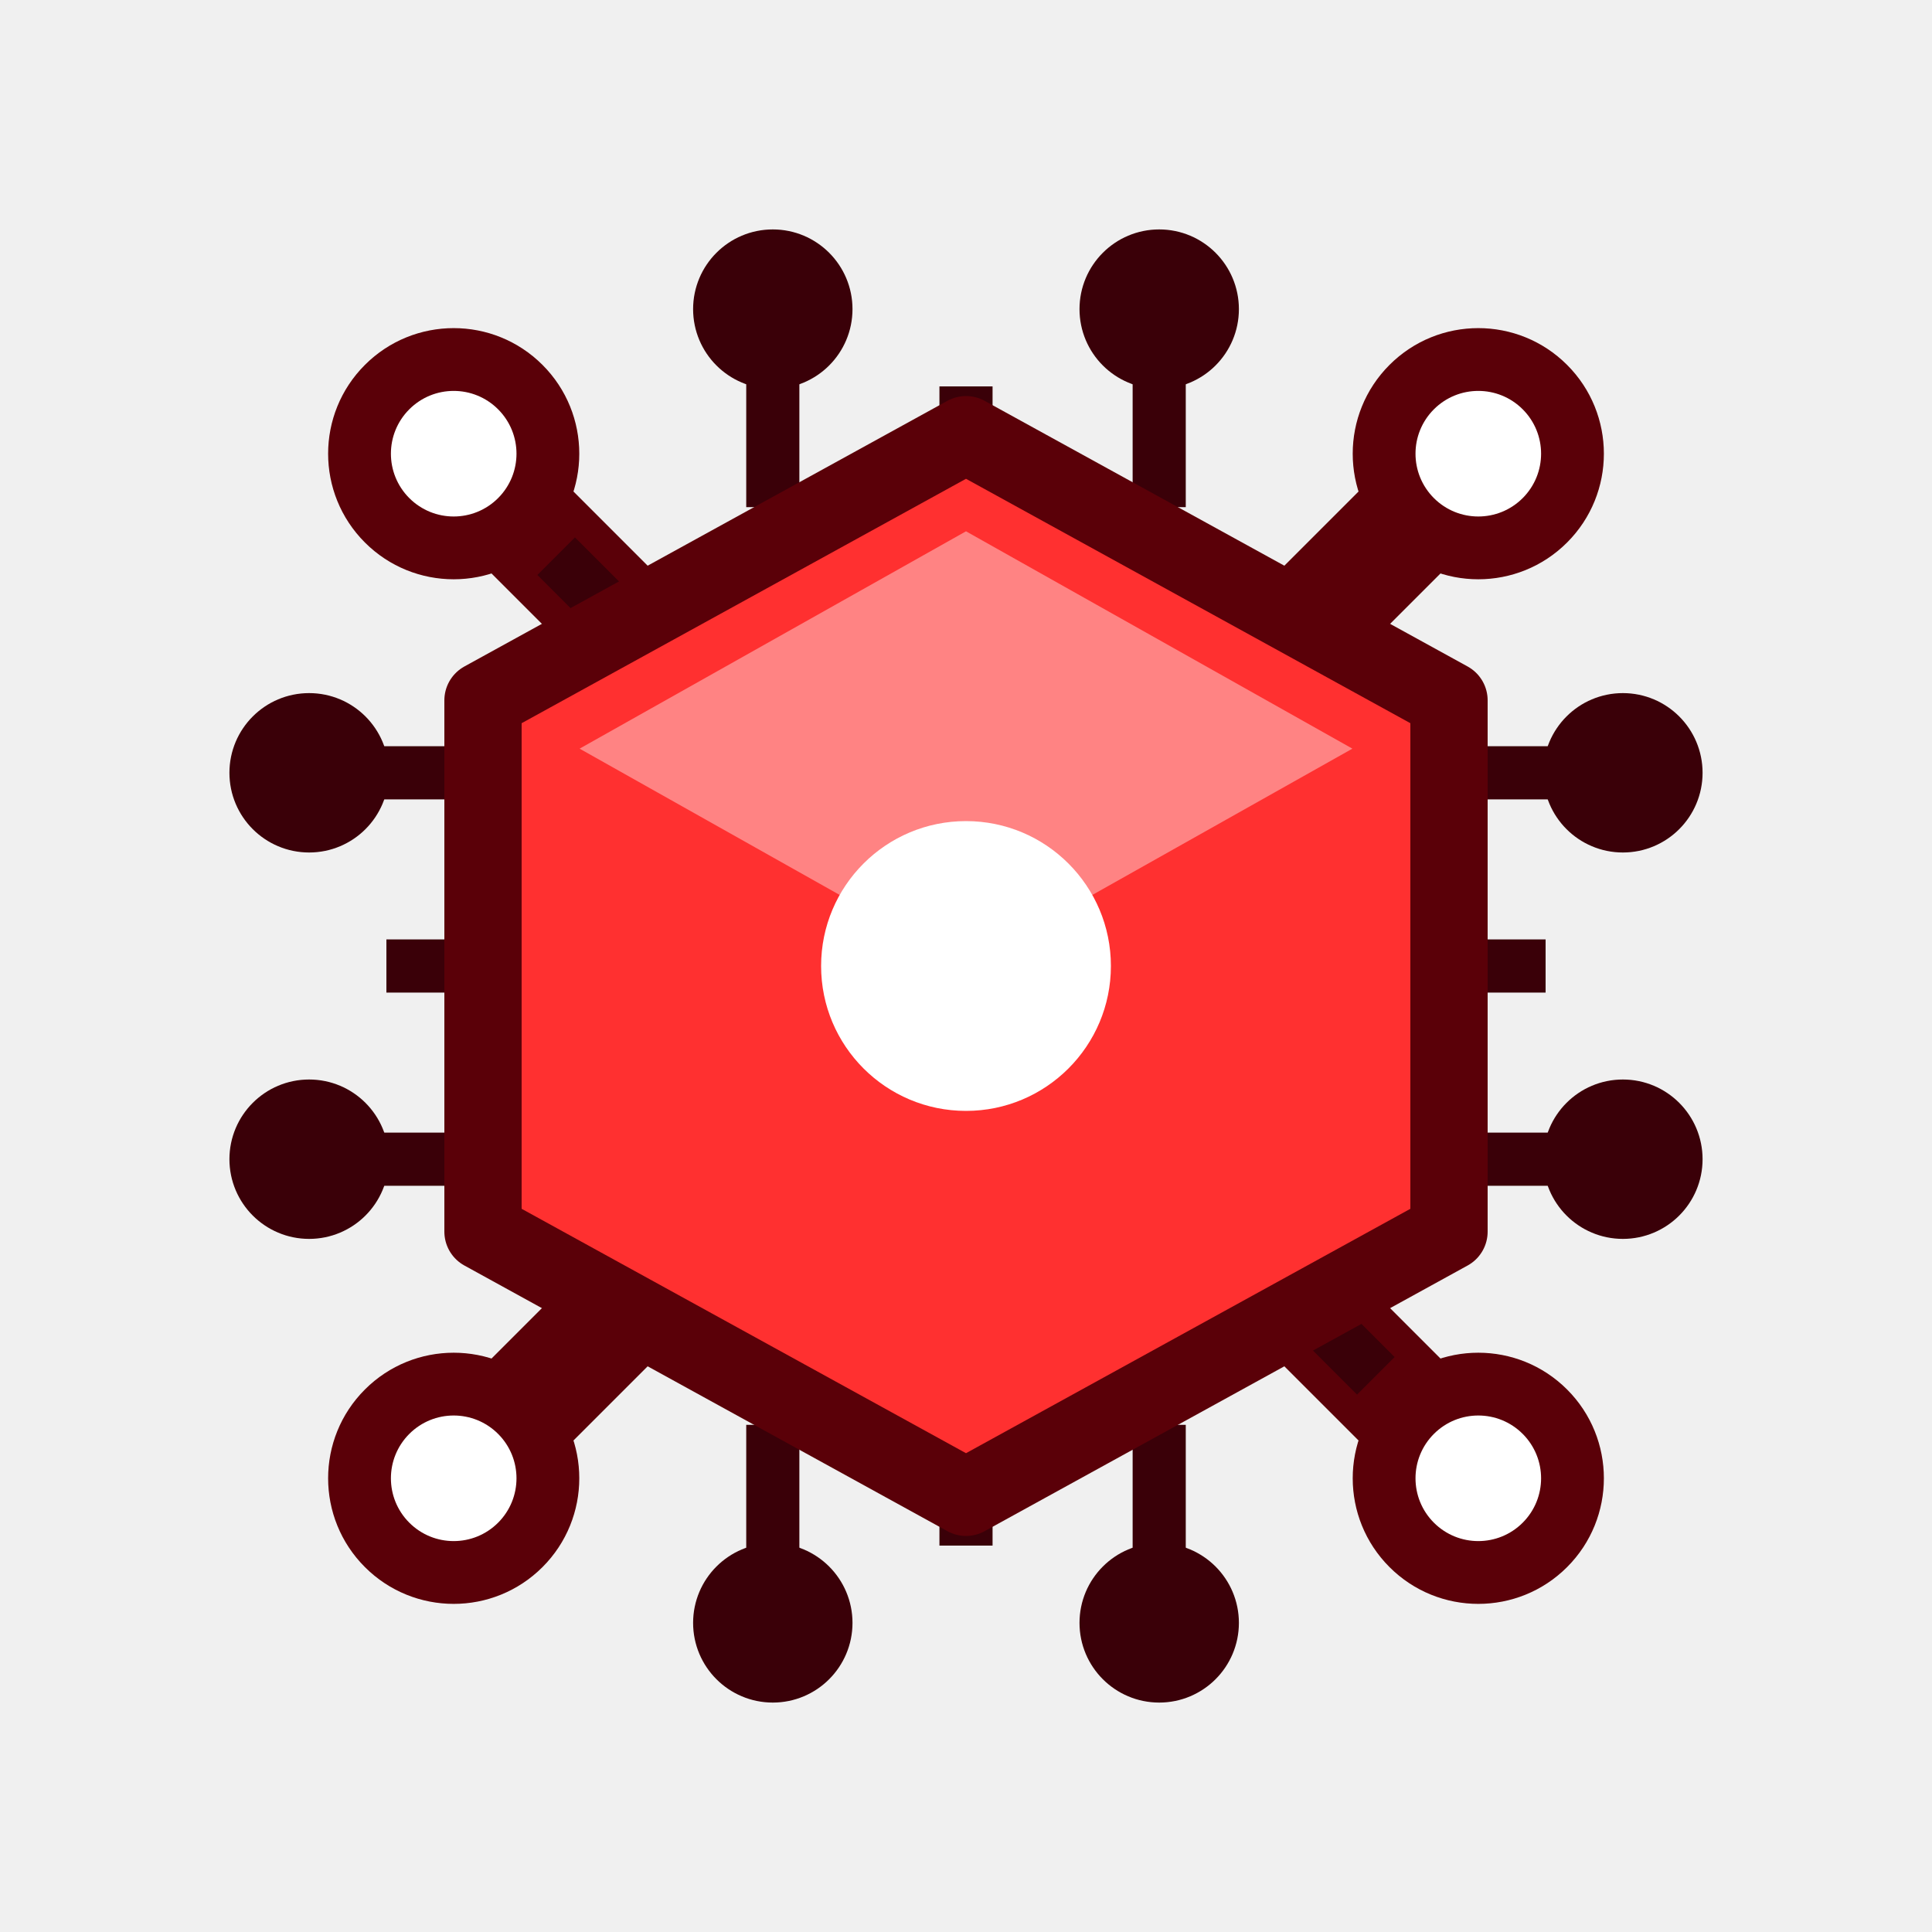
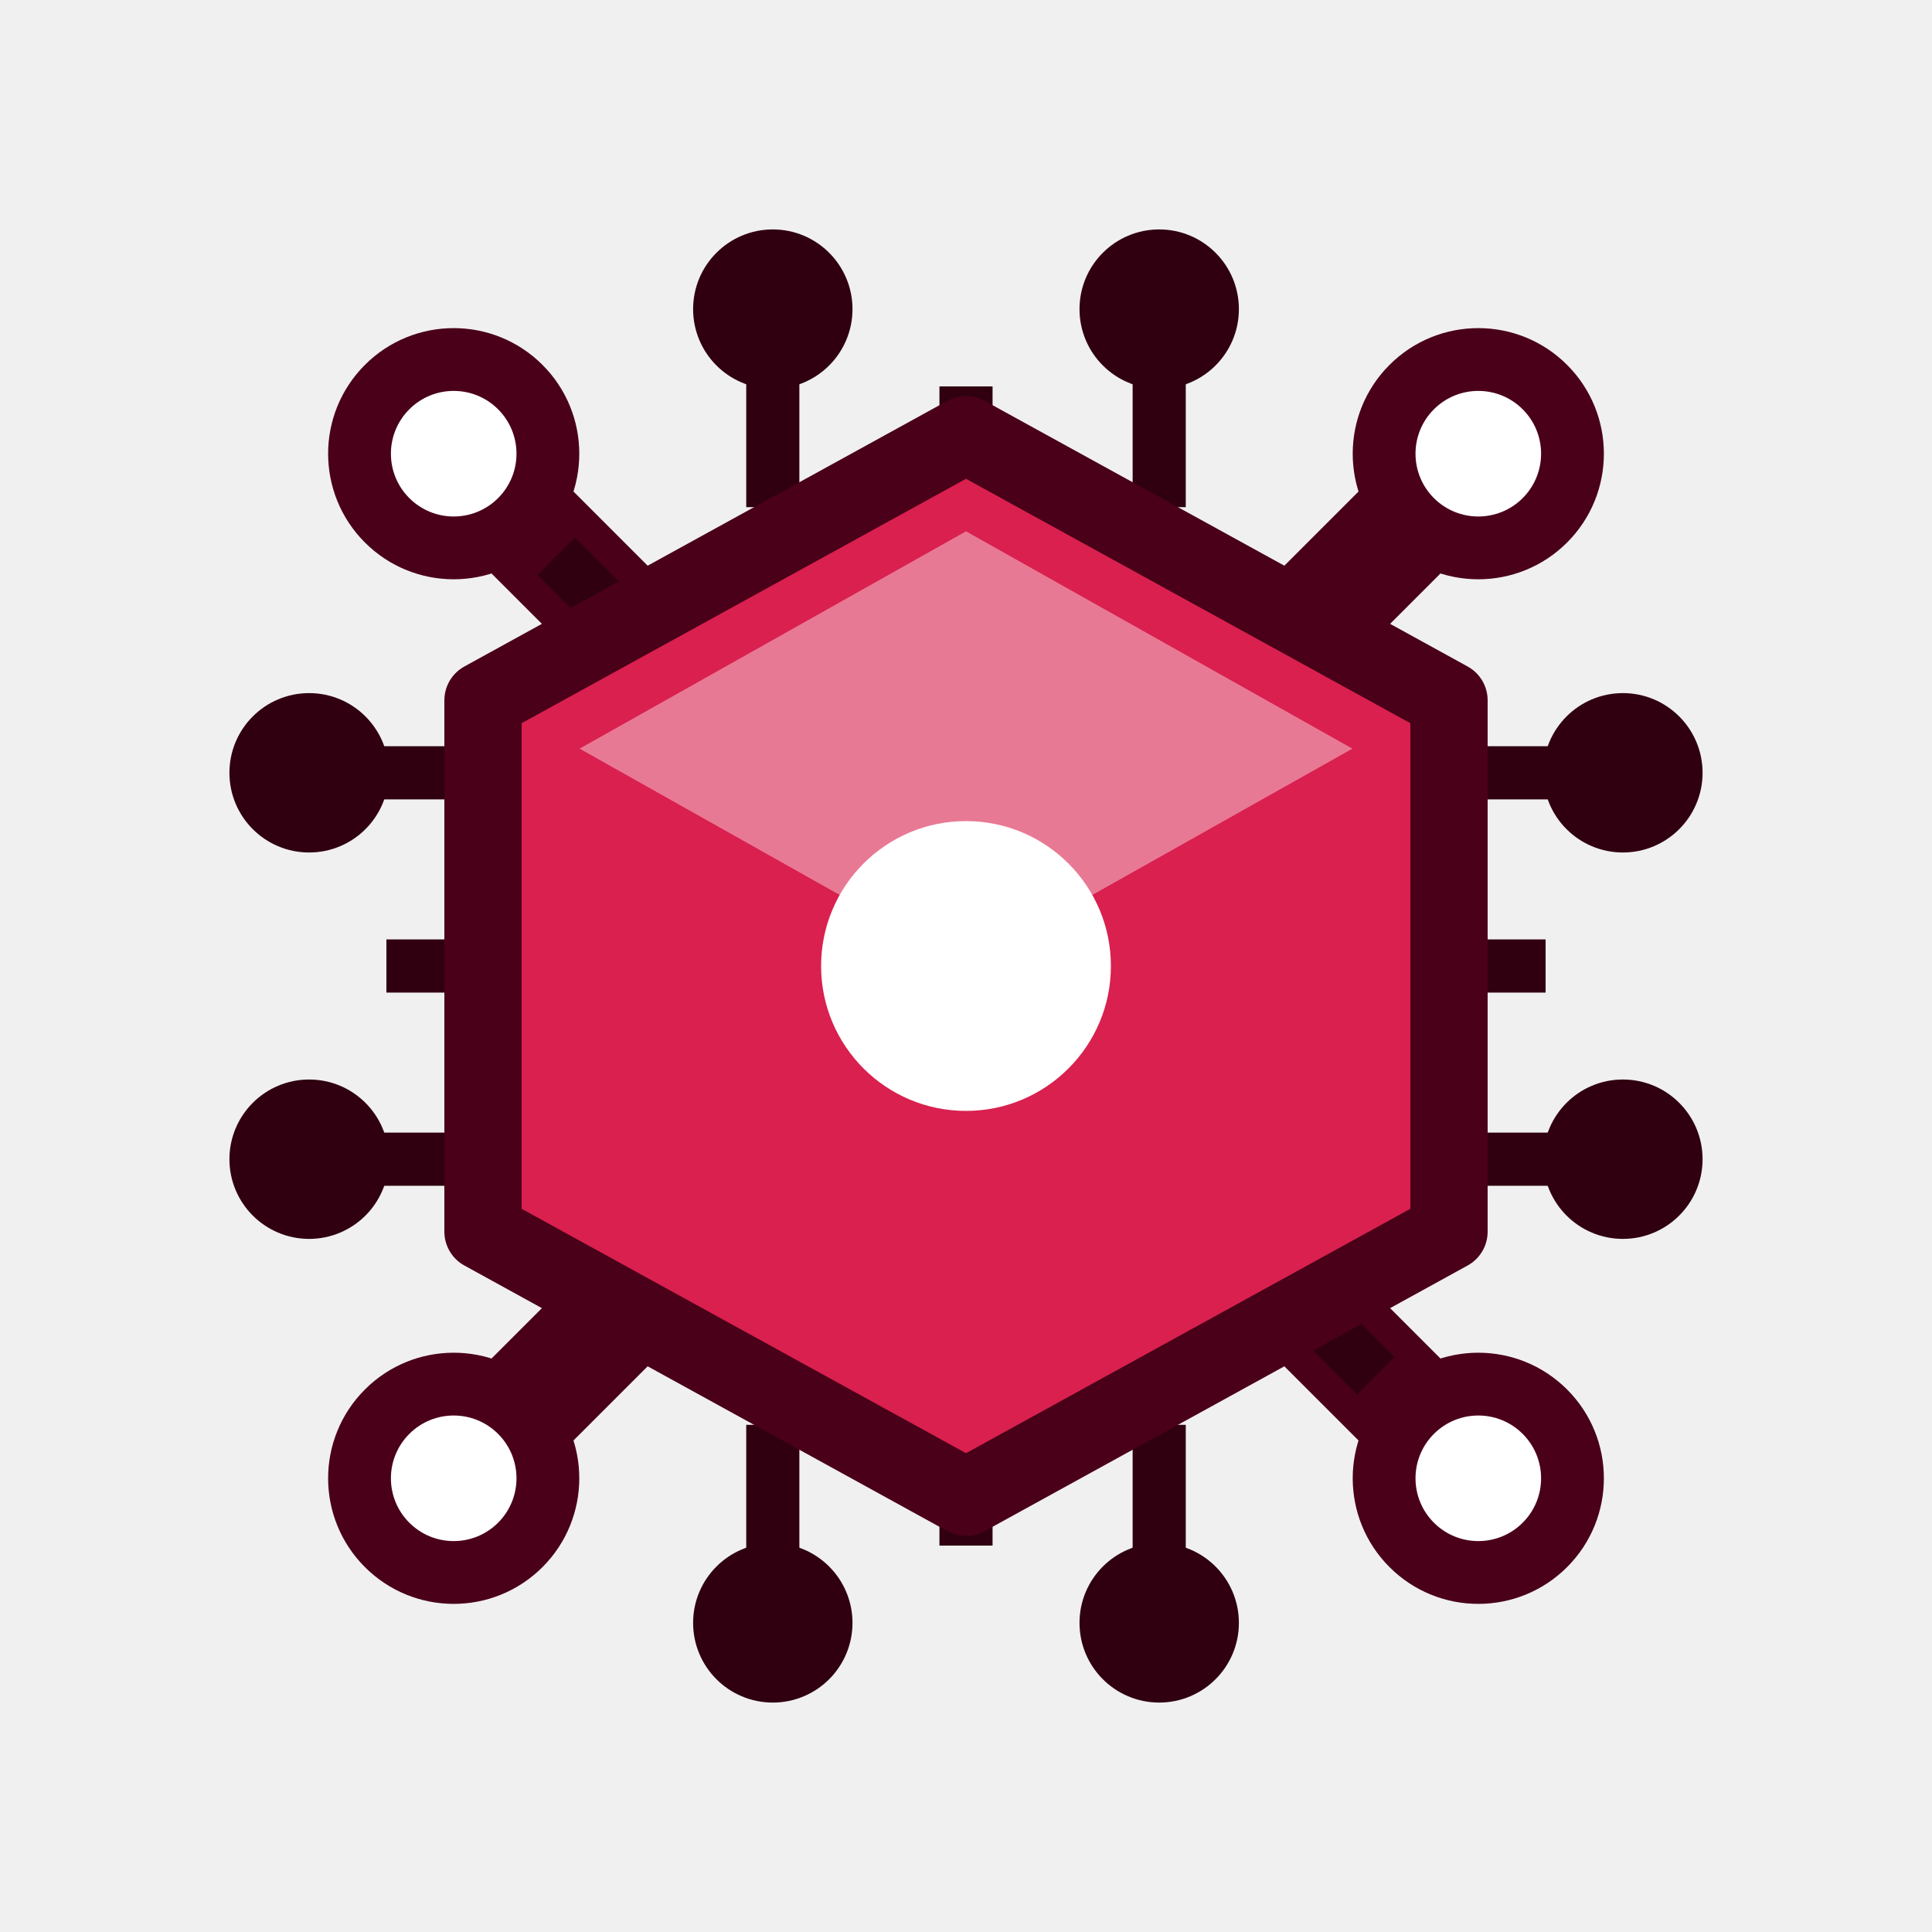
<svg xmlns="http://www.w3.org/2000/svg" viewBox="0 0 40 40" width="40" height="40" id="bug_NESESWNW">
  <g transform="rotate(45 20 20)">
-     <line x1="20" y1="14" x2="20" y2="6" stroke="#5a0008" stroke-width="2.4" />
-     <circle cx="20" cy="5" r="2.6" fill="#5a0008" />
+     <line x1="20" y1="14" x2="20" y2="6" stroke="#4a0018" stroke-width="2.4" />
+     <circle cx="20" cy="5" r="2.6" fill="#4a0018" />
    <circle cx="20" cy="5" r="1.3" fill="#ffffff" />
  </g>
  <g transform="rotate(135 20 20)">
-     <line x1="20" y1="14" x2="20" y2="6" stroke="#5a0008" stroke-width="2.4" />
-     <circle cx="20" cy="5" r="2.6" fill="#5a0008" />
+     <line x1="20" y1="14" x2="20" y2="6" stroke="#4a0018" stroke-width="2.4" />
+     <circle cx="20" cy="5" r="2.6" fill="#4a0018" />
    <circle cx="20" cy="5" r="1.3" fill="#ffffff" />
  </g>
  <g transform="rotate(225 20 20)">
-     <line x1="20" y1="14" x2="20" y2="6" stroke="#5a0008" stroke-width="2.4" />
-     <circle cx="20" cy="5" r="2.6" fill="#5a0008" />
+     <line x1="20" y1="14" x2="20" y2="6" stroke="#4a0018" stroke-width="2.4" />
+     <circle cx="20" cy="5" r="2.6" fill="#4a0018" />
    <circle cx="20" cy="5" r="1.3" fill="#ffffff" />
  </g>
  <g transform="rotate(315 20 20)">
-     <line x1="20" y1="14" x2="20" y2="6" stroke="#5a0008" stroke-width="2.4" />
-     <circle cx="20" cy="5" r="2.6" fill="#5a0008" />
+     <line x1="20" y1="14" x2="20" y2="6" stroke="#4a0018" stroke-width="2.4" />
+     <circle cx="20" cy="5" r="2.6" fill="#4a0018" />
    <circle cx="20" cy="5" r="1.3" fill="#ffffff" />
  </g>
-   <g transform="rotate(0 20 20) translate(-4 0)" stroke="#3a0008" stroke-width="1.1" fill="#3a0008">
+   <g transform="rotate(0 20 20) translate(-4 0)" stroke="#300010" stroke-width="1.1" fill="#300010">
    <line x1="20" y1="10.5" x2="20" y2="7" />
    <circle cx="20" cy="6.4" r="1.1" />
  </g>
-   <g transform="rotate(0 20 20) translate(0 0)" stroke="#3a0008" stroke-width="1.1" fill="#3a0008">
+   <g transform="rotate(0 20 20) translate(0 0)" stroke="#300010" stroke-width="1.1" fill="#300010">
    <line x1="20" y1="10.5" x2="20" y2="8" />
  </g>
-   <g transform="rotate(0 20 20) translate(4 0)" stroke="#3a0008" stroke-width="1.1" fill="#3a0008">
+   <g transform="rotate(0 20 20) translate(4 0)" stroke="#300010" stroke-width="1.1" fill="#300010">
    <line x1="20" y1="10.5" x2="20" y2="7" />
    <circle cx="20" cy="6.4" r="1.1" />
  </g>
-   <g transform="rotate(90 20 20) translate(-4 0)" stroke="#3a0008" stroke-width="1.1" fill="#3a0008">
+   <g transform="rotate(90 20 20) translate(-4 0)" stroke="#300010" stroke-width="1.1" fill="#300010">
    <line x1="20" y1="10.5" x2="20" y2="7" />
    <circle cx="20" cy="6.4" r="1.1" />
  </g>
-   <g transform="rotate(90 20 20) translate(0 0)" stroke="#3a0008" stroke-width="1.1" fill="#3a0008">
+   <g transform="rotate(90 20 20) translate(0 0)" stroke="#300010" stroke-width="1.1" fill="#300010">
    <line x1="20" y1="10.5" x2="20" y2="8" />
  </g>
-   <g transform="rotate(90 20 20) translate(4 0)" stroke="#3a0008" stroke-width="1.1" fill="#3a0008">
+   <g transform="rotate(90 20 20) translate(4 0)" stroke="#300010" stroke-width="1.1" fill="#300010">
    <line x1="20" y1="10.5" x2="20" y2="7" />
    <circle cx="20" cy="6.4" r="1.1" />
  </g>
-   <g transform="rotate(180 20 20) translate(-4 0)" stroke="#3a0008" stroke-width="1.1" fill="#3a0008">
+   <g transform="rotate(180 20 20) translate(-4 0)" stroke="#300010" stroke-width="1.1" fill="#300010">
    <line x1="20" y1="10.5" x2="20" y2="7" />
    <circle cx="20" cy="6.4" r="1.1" />
  </g>
-   <g transform="rotate(180 20 20) translate(0 0)" stroke="#3a0008" stroke-width="1.1" fill="#3a0008">
+   <g transform="rotate(180 20 20) translate(0 0)" stroke="#300010" stroke-width="1.1" fill="#300010">
    <line x1="20" y1="10.5" x2="20" y2="8" />
  </g>
-   <g transform="rotate(180 20 20) translate(4 0)" stroke="#3a0008" stroke-width="1.1" fill="#3a0008">
+   <g transform="rotate(180 20 20) translate(4 0)" stroke="#300010" stroke-width="1.1" fill="#300010">
    <line x1="20" y1="10.5" x2="20" y2="7" />
    <circle cx="20" cy="6.4" r="1.1" />
  </g>
-   <g transform="rotate(270 20 20) translate(-4 0)" stroke="#3a0008" stroke-width="1.1" fill="#3a0008">
+   <g transform="rotate(270 20 20) translate(-4 0)" stroke="#300010" stroke-width="1.1" fill="#300010">
    <line x1="20" y1="10.5" x2="20" y2="7" />
    <circle cx="20" cy="6.4" r="1.1" />
  </g>
-   <g transform="rotate(270 20 20) translate(0 0)" stroke="#3a0008" stroke-width="1.1" fill="#3a0008">
+   <g transform="rotate(270 20 20) translate(0 0)" stroke="#300010" stroke-width="1.1" fill="#300010">
    <line x1="20" y1="10.5" x2="20" y2="8" />
  </g>
-   <g transform="rotate(270 20 20) translate(4 0)" stroke="#3a0008" stroke-width="1.1" fill="#3a0008">
+   <g transform="rotate(270 20 20) translate(4 0)" stroke="#300010" stroke-width="1.1" fill="#300010">
    <line x1="20" y1="10.5" x2="20" y2="7" />
    <circle cx="20" cy="6.4" r="1.1" />
  </g>
-   <g transform="rotate(135 20 20) translate(0 0)" stroke="#3a0008" stroke-width="1.1" fill="#3a0008">
+   <g transform="rotate(135 20 20) translate(0 0)" stroke="#300010" stroke-width="1.1" fill="#300010">
    <line x1="20" y1="10.5" x2="20" y2="8" />
  </g>
-   <g transform="rotate(315 20 20) translate(0 0)" stroke="#3a0008" stroke-width="1.1" fill="#3a0008">
+   <g transform="rotate(315 20 20) translate(0 0)" stroke="#300010" stroke-width="1.1" fill="#300010">
    <line x1="20" y1="10.5" x2="20" y2="8" />
  </g>
-   <polygon points="20,9 30,14.5 30,25.5 20,31 10,25.5 10,14.5" fill="#ff3030" stroke="#5a0008" stroke-width="1.6" stroke-linejoin="round" />
+   <polygon points="20,9 30,14.5 30,25.5 20,31 10,25.5 10,14.5" fill="#d9204f" stroke="#4a0018" stroke-width="1.6" stroke-linejoin="round" />
  <polygon points="20,11 28,15.5 20,20 12,15.5" fill="rgba(255,255,255,.4)" />
  <circle cx="20" cy="20" r="3" fill="#ffffff" />
</svg>
